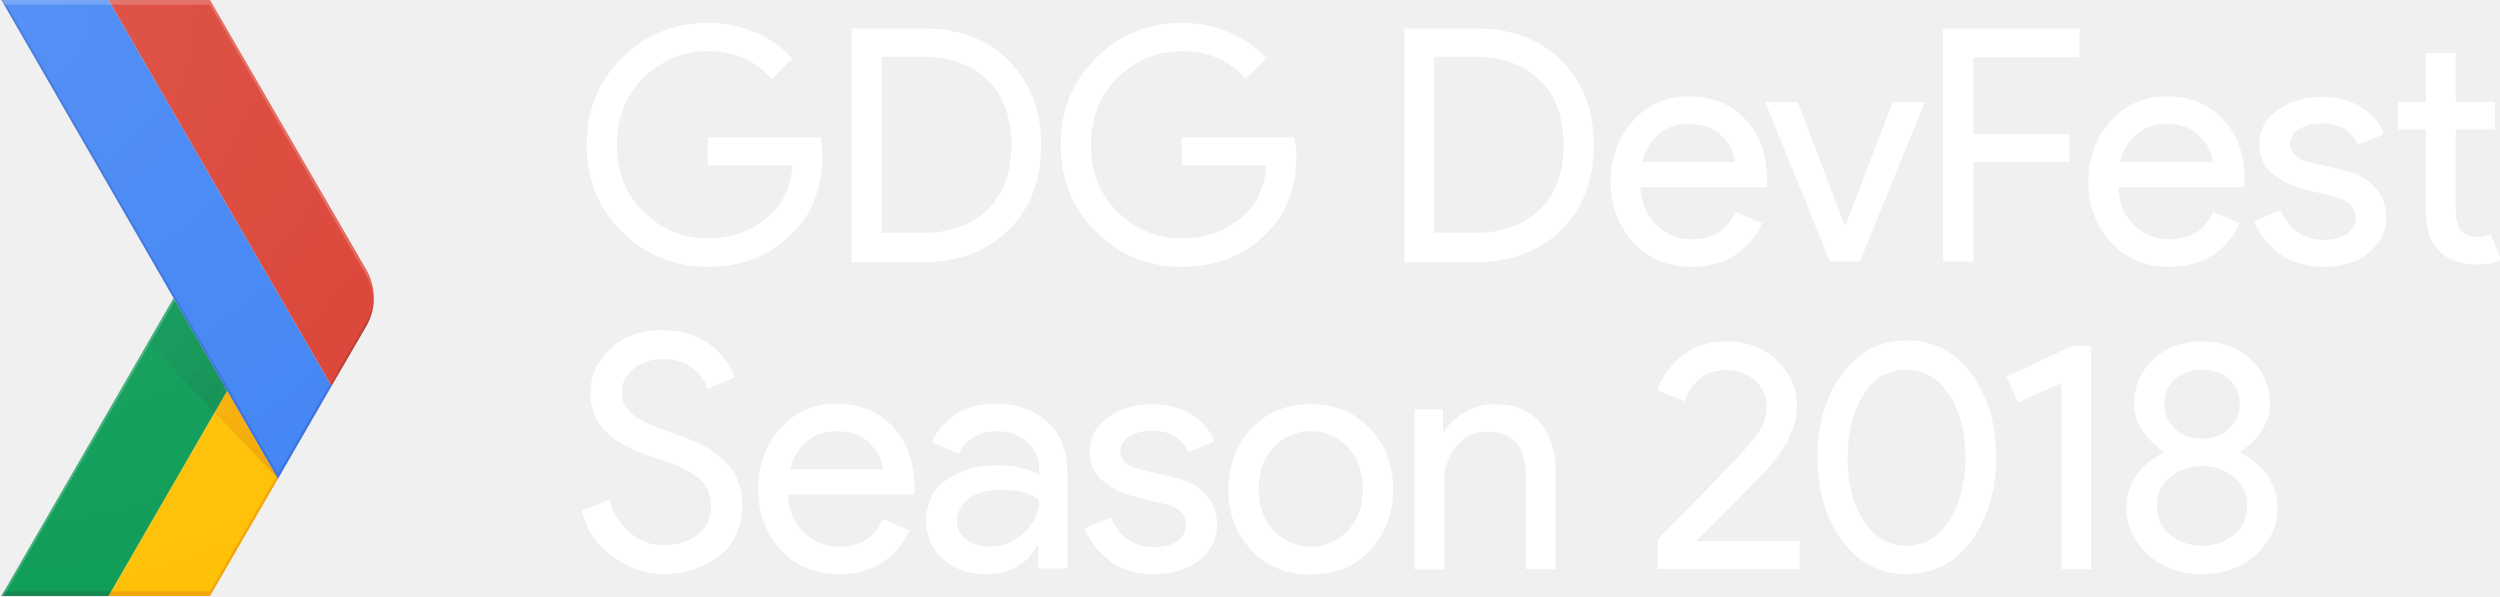
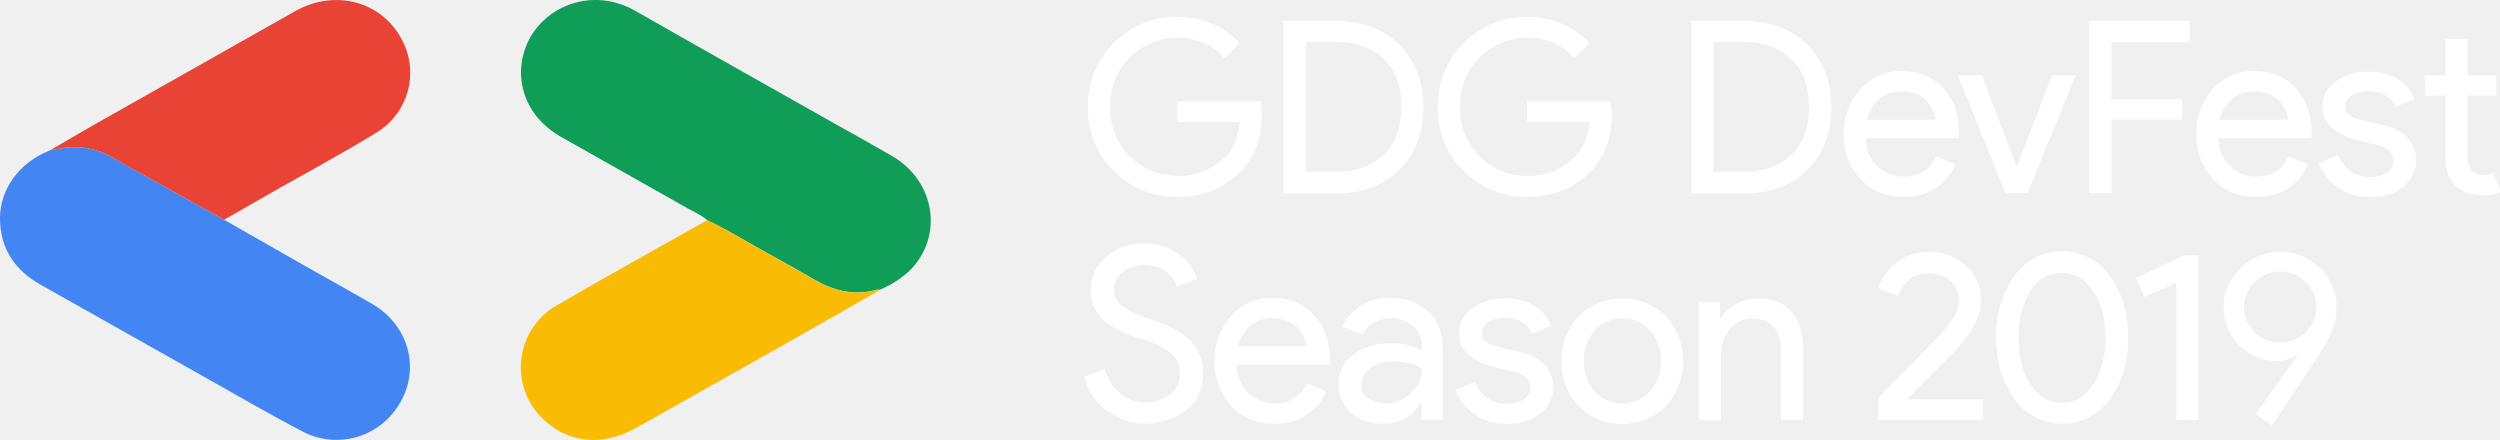
- <svg xmlns="http://www.w3.org/2000/svg" id="Layer_4" width="536.9" height="128">
-   <style>.st0{fill:none}.st5{opacity:.2;enable-background:new}.st13,.st5{fill:#fff}</style>
-   <g id="XMLID_2_">
-     <g id="XMLID_3_">
-       <g id="XMLID_4_">
-         <path id="XMLID_33_" d="M78.7 58L45.1 0H.3l37 64-37 64h44.8l33.5-58c2.2-3.7 2.2-8.3.1-12z" class="st0" />
-         <path id="XMLID_32_" fill="#ffc107" d="M59.4 102.3L48.8 83.9 23.3 128h21.8l14.6-25.2z" />
-         <path id="XMLID_31_" d="M78.7 58L45.1 0H.3l37 64-37 64h44.8l33.5-58c2.2-3.7 2.2-8.3.1-12z" class="st0" />
-         <path id="XMLID_30_" fill="#0f9d58" d="M37.3 64l11.5 19.9L23.3 128H.3z" />
-         <path id="XMLID_29_" d="M78.7 58L45.1 0H.3l37 64-37 64h44.8l33.5-58c2.2-3.7 2.2-8.3.1-12z" class="st0" />
-         <path id="XMLID_28_" fill="#bf360c" d="M45.1 127H23.8l-.5 1h21.8l14.6-25.2-.3-.5z" opacity=".2" />
-         <path id="XMLID_27_" d="M78.7 58L45.1 0H.3l37 64-37 64h44.8l33.5-58c2.2-3.7 2.2-8.3.1-12z" class="st0" />
-         <path id="XMLID_26_" fill="#263238" d="M.8 127l-.5 1h23l.5-1z" opacity=".2" />
-         <path id="XMLID_25_" d="M78.7 58L45.1 0H.3l37 64-37 64h44.8l33.5-58c2.2-3.7 2.2-8.3.1-12z" class="st0" />
-         <path id="XMLID_24_" d="M.3 128h.5l36.8-63.5-.3-.5z" class="st5" />
-         <path id="XMLID_23_" d="M78.7 58L45.1 0H.3l37 64-37 64h44.8l33.5-58c2.2-3.7 2.2-8.3.1-12z" class="st0" />
-         <radialGradient id="XMLID_34_" cx="59.537" cy="27.626" r="44.264" gradientTransform="matrix(1 0 0 -1 0 130)" gradientUnits="userSpaceOnUse">
-           <stop offset="0" stop-color="#bf360c" stop-opacity=".2" />
-           <stop offset="1" stop-color="#bf360c" stop-opacity=".02" />
-         </radialGradient>
-         <path id="XMLID_22_" fill="url(#XMLID_34_)" d="M59.7 102.8L48.8 83.9l-2.7 4.6z" />
-         <path id="XMLID_21_" d="M78.7 58L45.1 0H.3l37 64-37 64h44.8l33.5-58c2.2-3.7 2.2-8.3.1-12z" class="st0" />
-         <radialGradient id="XMLID_35_" cx="59.411" cy="27.346" r="44.623" gradientTransform="matrix(1 0 0 -1 0 130)" gradientUnits="userSpaceOnUse">
-           <stop offset="0" stop-color="#263238" stop-opacity=".2" />
-           <stop offset="1" stop-color="#263238" stop-opacity=".02" />
-         </radialGradient>
-         <path id="XMLID_20_" fill="url(#XMLID_35_)" d="M46.1 88.5l2.7-4.6L37.3 64l-5.5 9.5z" />
-         <path id="XMLID_19_" d="M78.7 58L45.1 0H.3l37 64-37 64h44.8l33.5-58c2.2-3.7 2.2-8.3.1-12z" class="st0" />
-         <g id="XMLID_16_">
-           <g id="XMLID_17_">
-             <path id="XMLID_18_" fill="#4285f4" d="M23.3 0H.3l59.4 102.8 11.5-19.9z" />
-           </g>
-         </g>
-         <path id="XMLID_15_" d="M78.7 58L45.1 0H.3l37 64-37 64h44.8l33.5-58c2.2-3.7 2.2-8.3.1-12z" class="st0" />
-         <path id="XMLID_14_" fill="#db4437" d="M78.7 70c2.1-3.7 2.1-8.3 0-12L45.1 0H23.3l47.9 82.9L78.7 70z" />
-         <path id="XMLID_13_" d="M78.7 58L45.1 0H.3l37 64-37 64h44.8l33.5-58c2.2-3.7 2.2-8.3.1-12z" class="st0" />
-         <path id="XMLID_12_" fill="#1a237e" d="M71.2 82.9l-.3-.5-11.2 19.4L.8 0H.3l59.4 102.8 11.5-19.9z" opacity=".2" />
-         <path id="XMLID_11_" d="M78.7 58L45.1 0H.3l37 64-37 64h44.8l33.5-58c2.2-3.7 2.2-8.3.1-12z" class="st0" />
-         <path id="XMLID_10_" d="M45.1 1l33.5 58c1 1.7 1.5 3.6 1.6 5.5.1-2.2-.4-4.5-1.6-6.5L45.1 0H.3l.6 1h44.2z" class="st5" />
-         <path id="XMLID_9_" d="M78.7 58L45.1 0H.3l37 64-37 64h44.8l33.5-58c2.2-3.7 2.2-8.3.1-12z" class="st0" />
-         <path id="XMLID_8_" fill="#3e2723" d="M71.2 82.9L78.7 70c1.2-2 1.7-4.3 1.6-6.5-.1 1.9-.6 3.8-1.6 5.5L71 82.4l.2.5z" opacity=".2" />
-         <path id="XMLID_6_" d="M78.7 58L45.1 0H.3l37 64-37 64h44.8l33.5-58c2.2-3.7 2.2-8.3.1-12z" class="st0" />
-         <radialGradient id="XMLID_36_" cx="-.74" cy="129" r="134.35" gradientTransform="matrix(1 0 0 -1 0 130)" gradientUnits="userSpaceOnUse">
-           <stop offset="0" stop-color="#fff" stop-opacity=".1" />
-           <stop offset="1" stop-color="#fff" stop-opacity="0" />
-         </radialGradient>
-         <path id="XMLID_5_" fill="url(#XMLID_36_)" d="M78.7 58L45.1 0H.3l37 64-37 64h44.8l33.5-58c2.2-3.7 2.2-8.3.1-12z" />
-       </g>
-     </g>
-   </g>
-   <g id="XMLID_1_">
-     <path d="M176.6 33.2c0 7-2.1 12.6-6.2 16.7-4.7 4.9-10.9 7.4-18.4 7.4-7.2 0-13.4-2.5-18.4-7.5-5.1-5-7.6-11.2-7.6-18.7s2.5-13.6 7.6-18.7c5.1-5 11.2-7.5 18.4-7.5 3.6 0 7 .7 10.3 2.1 3.3 1.4 5.9 3.3 7.8 5.6l-4.4 4.4c-3.3-4-7.9-6-13.7-6-5.3 0-9.8 1.9-13.7 5.6-3.8 3.7-5.8 8.5-5.8 14.5 0 5.9 1.9 10.7 5.8 14.5 3.9 3.7 8.4 5.6 13.7 5.6 5.6 0 10.3-1.9 14-5.6 2.4-2.4 3.8-5.8 4.2-10.1H152v-6h24.3c.1 1.2.3 2.5.3 3.7zM182.9 56.2V6.1h15.3c7.7 0 13.9 2.3 18.5 7 4.6 4.6 6.9 10.7 6.9 18.1s-2.3 13.5-6.9 18.1c-4.6 4.6-10.8 7-18.5 7h-15.3zm6.5-6.2h8.9c5.8 0 10.4-1.7 13.8-5 3.4-3.3 5.1-8 5.1-13.9s-1.7-10.6-5.1-13.9c-3.4-3.3-8-5-13.8-5h-8.9V50zM278.4 33.2c0 7-2.1 12.6-6.2 16.7-4.7 4.9-10.9 7.4-18.4 7.4-7.2 0-13.4-2.5-18.4-7.5-5.1-5-7.6-11.2-7.6-18.7s2.5-13.6 7.6-18.7c5.1-5 11.2-7.5 18.4-7.5 3.6 0 7 .7 10.3 2.1 3.3 1.4 5.9 3.3 7.8 5.6l-4.4 4.4c-3.3-4-7.9-6-13.7-6-5.3 0-9.8 1.9-13.7 5.6-3.8 3.7-5.8 8.5-5.8 14.5 0 5.9 1.9 10.7 5.8 14.5 3.9 3.7 8.4 5.6 13.7 5.6 5.6 0 10.3-1.9 14-5.6 2.4-2.4 3.8-5.8 4.2-10.1h-18.2v-6H278c.2 1.2.4 2.5.4 3.7zM301.6 56.2V6.1h15.3c7.7 0 13.9 2.3 18.5 7 4.6 4.6 6.9 10.7 6.9 18.1s-2.3 13.5-6.9 18.1c-4.6 4.6-10.8 7-18.5 7h-15.3zM308 50h8.9c5.8 0 10.4-1.7 13.8-5 3.4-3.3 5.1-8 5.1-13.9s-1.7-10.6-5.1-13.9c-3.4-3.3-8-5-13.8-5H308V50zM363.4 57.3c-5.2 0-9.4-1.7-12.6-5.2-3.2-3.5-4.9-7.8-4.9-13.1 0-5 1.6-9.3 4.7-12.9 3.1-3.6 7.2-5.4 12.1-5.4 5.1 0 9.2 1.7 12.2 5 3.1 3.3 4.6 7.7 4.6 13.3l-.1 1.2h-27.1c.2 3.5 1.3 6.2 3.5 8.2 2.1 2 4.6 3 7.5 3 4.6 0 7.7-2 9.4-5.9l5.7 2.4c-1.1 2.7-3 4.9-5.5 6.7-2.6 1.8-5.8 2.7-9.5 2.7zm9.2-22.4c-.1-2-1-3.8-2.7-5.6-1.7-1.8-4.1-2.7-7.4-2.7-2.4 0-4.4.7-6.2 2.2-1.8 1.5-3 3.5-3.6 6h19.9zM393 56.2l-13.9-34.3h7l10.1 26.6h.1l10.2-26.6h6.9l-14 34.3H393zM423.7 56.2h-6.4V6.1h29.3v6.2h-22.8v16.5h20.6v6h-20.6v21.4zM466 57.3c-5.2 0-9.4-1.7-12.6-5.2-3.2-3.5-4.9-7.8-4.9-13.1 0-5 1.6-9.3 4.7-12.9 3.2-3.6 7.2-5.4 12.1-5.4 5.1 0 9.2 1.7 12.2 5 3.1 3.3 4.6 7.7 4.6 13.3l-.1 1.2h-27.1c.2 3.5 1.3 6.2 3.5 8.2 2.1 2 4.6 3 7.5 3 4.6 0 7.7-2 9.4-5.9l5.7 2.4c-1.1 2.7-3 4.9-5.5 6.7-2.7 1.8-5.8 2.7-9.5 2.7zm9.2-22.4c-.1-2-1-3.8-2.7-5.6-1.7-1.8-4.1-2.7-7.4-2.7-2.4 0-4.4.7-6.2 2.2-1.8 1.5-3 3.5-3.6 6h19.9zM499.1 57.3c-3.8 0-7-.9-9.5-2.8s-4.3-4.2-5.5-7l5.7-2.4c1.8 4.3 4.9 6.4 9.3 6.4 2 0 3.7-.4 4.9-1.3 1.3-.9 1.9-2.1 1.9-3.5 0-2.2-1.6-3.8-4.7-4.5l-6.9-1.7c-2.2-.6-4.3-1.6-6.2-3.2-2-1.6-2.9-3.7-2.9-6.3 0-3 1.3-5.5 4-7.4 2.7-1.9 5.9-2.8 9.6-2.8 3 0 5.7.7 8.1 2.1 2.4 1.4 4.1 3.3 5.1 5.9l-5.6 2.3c-1.3-3-3.9-4.6-7.8-4.6-1.9 0-3.5.4-4.8 1.2-1.3.8-2 1.9-2 3.2 0 2 1.5 3.3 4.5 4l6.8 1.6c3.2.7 5.6 2 7.1 3.9 1.5 1.8 2.3 3.9 2.3 6.2 0 3.1-1.3 5.6-3.8 7.7-2.3 2-5.6 3-9.6 3zM532 56.8c-3.6 0-6.3-1-8.2-2.9-1.9-1.9-2.8-4.6-2.8-8.1v-18h-6v-5.9h6V11.4h6.4v10.5h8.4v5.9h-8.4v17.5c0 3.7 1.5 5.6 4.6 5.6 1.2 0 2.1-.2 2.9-.6l2.2 5.5c-1.3.7-3 1-5.1 1zM142.5 123.3c-3.6 0-7.2-1.2-10.7-3.6-3.5-2.4-5.8-5.7-6.8-10l5.9-2.4c.7 2.8 2.1 5.1 4.3 7 2.2 1.9 4.6 2.8 7.3 2.8 2.8 0 5.2-.7 7.2-2.2 2-1.5 3-3.5 3-6 0-2.8-1-5-3-6.5s-5.1-2.9-9.4-4.2c-4.4-1.4-7.8-3.2-10.1-5.4s-3.4-5.1-3.4-8.5c0-3.6 1.4-6.7 4.3-9.4 2.8-2.7 6.6-4 11.1-4 4.2 0 7.7 1.1 10.4 3.2s4.4 4.4 5.2 7l-5.9 2.4c-.4-1.6-1.5-3.1-3.1-4.4-1.7-1.4-3.8-2-6.4-2-2.5 0-4.6.7-6.3 2.1-1.8 1.4-2.6 3.1-2.6 5.1 0 1.9.8 3.4 2.4 4.7 1.6 1.3 4 2.4 7.1 3.5 2.5.8 4.5 1.6 6.2 2.3 1.7.7 3.3 1.7 5 3 1.7 1.2 3 2.8 3.9 4.6.9 1.8 1.3 4 1.3 6.4 0 2.4-.5 4.6-1.5 6.5-1 1.9-2.3 3.4-4 4.5-1.7 1.1-3.4 2-5.4 2.6-2.1.6-4 .9-6 .9zM180.3 123.3c-5.2 0-9.4-1.7-12.6-5.2-3.2-3.5-4.9-7.8-4.9-13.1 0-5 1.6-9.3 4.7-12.9 3.1-3.6 7.2-5.4 12.1-5.4 5.1 0 9.2 1.7 12.2 5 3.1 3.3 4.6 7.7 4.6 13.3l-.1 1.2h-27.1c.2 3.5 1.3 6.2 3.5 8.2 2.1 2 4.6 3 7.5 3 4.6 0 7.7-2 9.4-5.9l5.7 2.4c-1.1 2.7-3 4.9-5.5 6.7-2.6 1.8-5.7 2.7-9.5 2.7zm9.3-22.4c-.1-2-1-3.8-2.7-5.6-1.7-1.8-4.1-2.7-7.4-2.7-2.4 0-4.4.7-6.2 2.2-1.8 1.5-3 3.5-3.6 6h19.9zM211.7 123.3c-3.6 0-6.7-1.1-9.1-3.1-2.4-2.1-3.7-4.9-3.7-8.3 0-3.7 1.4-6.7 4.3-8.8 2.9-2.1 6.5-3.2 10.7-3.2 3.8 0 6.9.7 9.3 2.1v-1c0-2.5-.9-4.5-2.6-6.1-1.7-1.5-3.9-2.3-6.4-2.3-1.9 0-3.6.4-5.1 1.3-1.5.9-2.6 2.1-3.1 3.6l-5.9-2.5c.8-2.1 2.4-4 4.7-5.7 2.3-1.8 5.4-2.6 9.2-2.6 4.4 0 8 1.3 10.9 3.9 2.9 2.6 4.3 6.2 4.3 10.8v20.7H223v-4.8h-.3c-2.3 4.1-6.1 6-11 6zm1-5.9c2.7 0 5.1-1 7.2-3 2.2-2 3.3-4.3 3.3-7-1.8-1.5-4.5-2.2-8.2-2.2-3.1 0-5.5.7-7.1 2-1.6 1.4-2.4 2.9-2.4 4.8 0 1.7.7 3 2.2 4 1.5.9 3.1 1.4 5 1.4zM247.9 123.3c-3.8 0-7-.9-9.5-2.8s-4.3-4.2-5.5-7l5.7-2.4c1.8 4.3 4.9 6.4 9.3 6.4 2 0 3.7-.4 4.9-1.3 1.3-.9 1.9-2.1 1.9-3.5 0-2.2-1.6-3.8-4.7-4.5l-6.9-1.7c-2.2-.6-4.3-1.6-6.2-3.2-2-1.6-2.9-3.7-2.9-6.3 0-3 1.3-5.5 4-7.4 2.7-1.9 5.9-2.8 9.6-2.8 3 0 5.7.7 8.1 2.1 2.4 1.4 4.1 3.3 5.1 5.9l-5.6 2.3c-1.3-3-3.9-4.6-7.8-4.6-1.9 0-3.5.4-4.8 1.2-1.3.8-2 1.9-2 3.2 0 2 1.5 3.3 4.6 4l6.8 1.6c3.2.7 5.6 2 7.1 3.9 1.5 1.8 2.3 3.9 2.3 6.2 0 3.1-1.3 5.6-3.8 7.7-2.5 2-5.7 3-9.7 3zM268.8 92c3.3-3.5 7.5-5.2 12.7-5.2 5.1 0 9.4 1.7 12.7 5.2 3.3 3.5 5 7.8 5 13.1 0 5.2-1.7 9.6-5 13.1s-7.5 5.2-12.7 5.2c-5.1 0-9.4-1.7-12.7-5.2-3.3-3.5-5-7.8-5-13.1.1-5.3 1.7-9.6 5-13.1zm4.8 22c2.2 2.3 4.8 3.4 7.9 3.4 3 0 5.7-1.1 7.9-3.4s3.3-5.3 3.3-9-1.1-6.7-3.3-9c-2.2-2.3-4.8-3.4-7.9-3.4-3 0-5.7 1.1-7.9 3.4s-3.3 5.3-3.3 9c0 3.8 1.1 6.8 3.3 9zM309.9 87.9v4.8h.3c.9-1.6 2.4-3 4.4-4.2 2-1.1 4.2-1.7 6.4-1.7 4.2 0 7.5 1.3 9.7 3.9 2.2 2.6 3.4 6.1 3.4 10.5v21h-6.4v-20c0-6.3-2.8-9.5-8.5-9.5-2.7 0-4.8 1.1-6.5 3.2-1.7 2.1-2.5 4.6-2.5 7.4v19h-6.4V87.9h6.1zM386.5 122.2H356v-6.4c9.1-9.2 15-15.2 17.6-18 2.3-2.6 3.8-4.5 4.6-5.8.8-1.3 1.2-3 1.2-4.9 0-2-.8-3.8-2.4-5.3-1.6-1.5-3.7-2.3-6.4-2.3-2.4 0-4.4.7-5.9 2.1-1.5 1.4-2.4 3-2.9 4.6l-5.9-2.4c.8-2.5 2.5-4.9 5-7.1 2.5-2.2 5.8-3.4 9.8-3.4 4.4 0 8.1 1.4 10.9 4.1 2.8 2.7 4.3 5.9 4.3 9.7 0 4.7-2.5 9.7-7.6 15l-14 14.1h22.2v6zM423.4 116.1c-3.5 4.8-8.2 7.2-13.9 7.2-5.7 0-10.4-2.4-13.9-7.2-3.5-4.8-5.3-10.8-5.3-17.9 0-7.1 1.8-13.1 5.3-17.9 3.5-4.8 8.2-7.2 13.9-7.2 5.7 0 10.4 2.4 13.9 7.2 3.5 4.8 5.3 10.7 5.3 17.9 0 7.2-1.8 13.1-5.3 17.9zm-14 1.1c3.8 0 6.9-1.8 9.2-5.4 2.3-3.6 3.5-8.1 3.5-13.5 0-5.5-1.2-10-3.5-13.5-2.3-3.6-5.4-5.4-9.2-5.4-3.9 0-7 1.8-9.2 5.4-2.3 3.6-3.4 8.1-3.4 13.5s1.1 9.9 3.4 13.5c2.3 3.6 5.4 5.4 9.2 5.4zM449.1 122.2h-6.4V82.3l-9.3 4.1-2.5-5.5 14.1-6.6h4.1v47.9zM484.4 119.2c-3.1 2.8-7 4.1-11.5 4.1-4.6 0-8.4-1.4-11.5-4.1-3.1-2.8-4.7-6.2-4.7-10.2 0-2.7.7-5 2.2-7 1.4-2 3.3-3.6 5.7-4.8v-.3c-1.8-1.2-3.3-2.6-4.5-4.4-1.2-1.8-1.8-3.7-1.8-5.6 0-3.9 1.4-7.1 4.1-9.7 2.8-2.6 6.3-3.9 10.5-3.9s7.7 1.3 10.5 3.9c2.8 2.6 4.1 5.8 4.1 9.7 0 2-.6 3.8-1.8 5.6-1.2 1.8-2.7 3.3-4.5 4.4v.3c2.3 1.2 4.2 2.8 5.7 4.8 1.4 2 2.2 4.4 2.2 7 0 4-1.6 7.4-4.7 10.2zm-18.4-4.4c1.9 1.6 4.2 2.4 6.9 2.4s5-.8 6.9-2.4c1.9-1.6 2.8-3.6 2.8-6.2 0-2.5-.9-4.5-2.8-6.1-1.9-1.6-4.2-2.4-6.9-2.4s-5 .8-6.9 2.4c-1.9 1.6-2.8 3.6-2.8 6.1 0 2.5.9 4.6 2.8 6.2zm1.1-22.7c1.5 1.4 3.4 2.1 5.8 2.1 2.3 0 4.3-.7 5.8-2.1 1.5-1.4 2.3-3.2 2.3-5.4s-.8-4-2.3-5.3c-1.5-1.3-3.4-2-5.8-2-2.3 0-4.3.7-5.8 2s-2.3 3.1-2.3 5.3c0 2.2.8 4 2.3 5.4z" class="st13" />
-   </g>
+ <svg xmlns="http://www.w3.org/2000/svg" id="Layer_4" data-name="Layer 4" viewBox="0 0 727.47 128">
+   <defs>
+     <style>.cls-1{fill:#fff;}.cls-2{fill:#109d58;}.cls-3{fill:#4285f3;}.cls-4{fill:#e94336;}.cls-5{fill:#fabb05;}</style>
+   </defs>
+   <path class="cls-1" d="M367.17,33.2c0,7-2.1,12.6-6.2,16.7-4.7,4.9-10.9,7.4-18.4,7.4a25.12,25.12,0,0,1-18.4-7.5,25,25,0,0,1-7.6-18.7,25.78,25.78,0,0,1,26-26.2A26,26,0,0,1,352.87,7a20.11,20.11,0,0,1,7.8,5.6l-4.4,4.4c-3.3-4-7.9-6-13.7-6a19.48,19.48,0,0,0-19.5,20.1,19.48,19.48,0,0,0,19.5,20.1,19.07,19.07,0,0,0,14-5.6c2.4-2.4,3.8-5.8,4.2-10.1h-18.2v-6h24.3C367,30.7,367.17,32,367.17,33.2Zm6.3,23V6.1h15.3c7.7,0,13.9,2.3,18.5,7s6.9,10.7,6.9,18.1-2.3,13.5-6.9,18.1-10.8,7-18.5,7h-15.3ZM380,50h8.9c5.8,0,10.4-1.7,13.8-5s5.1-8,5.1-13.9-1.7-10.6-5.1-13.9-8-5-13.8-5H380Zm89-16.8c0,7-2.1,12.6-6.2,16.7-4.7,4.9-10.9,7.4-18.4,7.4A25.12,25.12,0,0,1,426,49.8a25,25,0,0,1-7.6-18.7,25.78,25.78,0,0,1,26-26.2A26,26,0,0,1,454.67,7a20.11,20.11,0,0,1,7.8,5.6l-4.4,4.4c-3.3-4-7.9-6-13.7-6a19.48,19.48,0,0,0-19.5,20.1,19.48,19.48,0,0,0,19.5,20.1,19.07,19.07,0,0,0,14-5.6c2.4-2.4,3.8-5.8,4.2-10.1h-18.2v-6h24.2A23.25,23.25,0,0,1,469,33.2Zm23.2,23V6.1h15.3c7.7,0,13.9,2.3,18.5,7s6.9,10.7,6.9,18.1-2.3,13.5-6.9,18.1-10.8,7-18.5,7h-15.3Zm6.4-6.2h8.9c5.8,0,10.4-1.7,13.8-5s5.1-8,5.1-13.9-1.7-10.6-5.1-13.9-8-5-13.8-5h-8.9ZM554,57.3c-5.2,0-9.4-1.7-12.6-5.2a18.64,18.64,0,0,1-4.9-13.1,19.16,19.16,0,0,1,4.7-12.9,15.31,15.31,0,0,1,12.1-5.4c5.1,0,9.2,1.7,12.2,5s4.6,7.7,4.6,13.3l-.1,1.2h-27.1c.2,3.5,1.3,6.2,3.5,8.2a10.5,10.5,0,0,0,7.5,3c4.6,0,7.7-2,9.4-5.9l5.7,2.4a15.46,15.46,0,0,1-5.5,6.7,16.35,16.35,0,0,1-9.5,2.7Zm9.2-22.4a8.69,8.69,0,0,0-2.7-5.6c-1.7-1.8-4.1-2.7-7.4-2.7a9.24,9.24,0,0,0-6.2,2.2,10.86,10.86,0,0,0-3.6,6h19.9Zm20.4,21.3-13.9-34.3h7l10.1,26.6h.1l10.2-26.6H604L590,56.2Zm30.7,0h-6.4V6.1h29.3v6.2h-22.8V28.8H635v6h-20.6V56.2Zm42.3,1.1c-5.2,0-9.4-1.7-12.6-5.2a18.64,18.64,0,0,1-4.9-13.1,19.16,19.16,0,0,1,4.7-12.9,15.45,15.45,0,0,1,12.1-5.4c5.1,0,9.2,1.7,12.2,5s4.6,7.7,4.6,13.3l-.1,1.2h-27.1c.2,3.5,1.3,6.2,3.5,8.2a10.5,10.5,0,0,0,7.5,3c4.6,0,7.7-2,9.4-5.9l5.7,2.4a15.46,15.46,0,0,1-5.5,6.7,16.57,16.57,0,0,1-9.5,2.7Zm9.2-22.4a8.69,8.69,0,0,0-2.7-5.6c-1.7-1.8-4.1-2.7-7.4-2.7a9.24,9.24,0,0,0-6.2,2.2,10.86,10.86,0,0,0-3.6,6h19.9Zm23.9,22.4a15.3,15.3,0,0,1-9.5-2.8,17,17,0,0,1-5.5-7l5.7-2.4c1.8,4.3,4.9,6.4,9.3,6.4a8.12,8.12,0,0,0,4.9-1.3,4.08,4.08,0,0,0,1.9-3.5c0-2.2-1.6-3.8-4.7-4.5l-6.9-1.7a16,16,0,0,1-6.2-3.2,7.59,7.59,0,0,1-2.9-6.3,8.68,8.68,0,0,1,4-7.4,16.22,16.22,0,0,1,9.6-2.8,15.78,15.78,0,0,1,8.1,2.1,11.34,11.34,0,0,1,5.1,5.9L697,31.1c-1.3-3-3.9-4.6-7.8-4.6a9,9,0,0,0-4.8,1.2,3.72,3.72,0,0,0-2,3.2c0,2,1.5,3.3,4.5,4l6.8,1.6c3.2.7,5.6,2,7.1,3.9a9.52,9.52,0,0,1,2.3,6.2,9.66,9.66,0,0,1-3.8,7.7C697,56.3,693.67,57.3,689.67,57.3Zm32.9-.5c-3.6,0-6.3-1-8.2-2.9s-2.8-4.6-2.8-8.1v-18h-6V21.9h6V11.4H718V21.9h8.4v5.9H718V45.3c0,3.7,1.5,5.6,4.6,5.6a6.24,6.24,0,0,0,2.9-.6l2.2,5.5a10.77,10.77,0,0,1-5.1,1Zm-389.5,66.5a18.82,18.82,0,0,1-10.7-3.6,16.13,16.13,0,0,1-6.8-10l5.9-2.4a13.19,13.19,0,0,0,4.3,7,10.8,10.8,0,0,0,7.3,2.8,11.63,11.63,0,0,0,7.2-2.2,7.13,7.13,0,0,0,3-6,7.67,7.67,0,0,0-3-6.5,31.06,31.06,0,0,0-9.4-4.2c-4.4-1.4-7.8-3.2-10.1-5.4a11.3,11.3,0,0,1-3.4-8.5,12.38,12.38,0,0,1,4.3-9.4c2.8-2.7,6.6-4,11.1-4a16.53,16.53,0,0,1,10.4,3.2,14.19,14.19,0,0,1,5.2,7l-5.9,2.4a8.56,8.56,0,0,0-3.1-4.4,10.86,10.86,0,0,0-12.7.1,6.17,6.17,0,0,0-2.6,5.1,5.78,5.78,0,0,0,2.4,4.7,24.6,24.6,0,0,0,7.1,3.5c2.5.8,4.5,1.6,6.2,2.3a22.09,22.09,0,0,1,5,3,12.33,12.33,0,0,1,3.9,4.6,14.35,14.35,0,0,1,1.3,6.4,13.84,13.84,0,0,1-1.5,6.5,11.65,11.65,0,0,1-4,4.5,20.73,20.73,0,0,1-5.4,2.6,21.31,21.31,0,0,1-6,.9Zm37.8,0c-5.2,0-9.4-1.7-12.6-5.2a18.64,18.64,0,0,1-4.9-13.1,19.16,19.16,0,0,1,4.7-12.9,15.31,15.31,0,0,1,12.1-5.4c5.1,0,9.2,1.7,12.2,5S387,99.4,387,105l-.1,1.2h-27.1c.2,3.5,1.3,6.2,3.5,8.2a10.5,10.5,0,0,0,7.5,3c4.6,0,7.7-2,9.4-5.9l5.7,2.4a15.46,15.46,0,0,1-5.5,6.7,16.14,16.14,0,0,1-9.5,2.7Zm9.3-22.4a8.69,8.69,0,0,0-2.7-5.6c-1.7-1.8-4.1-2.7-7.4-2.7a9.24,9.24,0,0,0-6.2,2.2,10.86,10.86,0,0,0-3.6,6h19.9Zm22.1,22.4a13.92,13.92,0,0,1-9.1-3.1,10.62,10.62,0,0,1-3.7-8.3,10.29,10.29,0,0,1,4.3-8.8,17.85,17.85,0,0,1,10.7-3.2,18.29,18.29,0,0,1,9.3,2.1v-1a8,8,0,0,0-2.6-6.1,9.47,9.47,0,0,0-6.4-2.3,9.69,9.69,0,0,0-5.1,1.3,6.76,6.76,0,0,0-3.1,3.6l-5.9-2.5a13.1,13.1,0,0,1,4.7-5.7c2.3-1.8,5.4-2.6,9.2-2.6a15.66,15.66,0,0,1,10.9,3.9c2.9,2.6,4.3,6.2,4.3,10.8v20.7h-6.2v-4.8h-.3C411,121.4,407.17,123.3,402.27,123.3Zm1-5.9a10.15,10.15,0,0,0,7.2-3,9.15,9.15,0,0,0,3.3-7c-1.8-1.5-4.5-2.2-8.2-2.2-3.1,0-5.5.7-7.1,2a6.1,6.1,0,0,0-2.4,4.8,4.51,4.51,0,0,0,2.2,4A9.4,9.4,0,0,0,403.27,117.4Zm35.2,5.9a15.3,15.3,0,0,1-9.5-2.8,17,17,0,0,1-5.5-7l5.7-2.4c1.8,4.3,4.9,6.4,9.3,6.4a8.12,8.12,0,0,0,4.9-1.3,4.08,4.08,0,0,0,1.9-3.5c0-2.2-1.6-3.8-4.7-4.5l-6.9-1.7a16,16,0,0,1-6.2-3.2,7.59,7.59,0,0,1-2.9-6.3,8.68,8.68,0,0,1,4-7.4,16.22,16.22,0,0,1,9.6-2.8,15.78,15.78,0,0,1,8.1,2.1,11.34,11.34,0,0,1,5.1,5.9l-5.6,2.3c-1.3-3-3.9-4.6-7.8-4.6a9,9,0,0,0-4.8,1.2,3.72,3.72,0,0,0-2,3.2c0,2,1.5,3.3,4.6,4l6.8,1.6c3.2.7,5.6,2,7.1,3.9a9.52,9.52,0,0,1,2.3,6.2,9.66,9.66,0,0,1-3.8,7.7,15,15,0,0,1-9.7,3ZM459.37,92a18.11,18.11,0,0,1,25.4,0,19.66,19.66,0,0,1,0,26.2,18.11,18.11,0,0,1-25.4,0,18.28,18.28,0,0,1-5-13.1A18.71,18.71,0,0,1,459.37,92Zm4.8,22a10.45,10.45,0,0,0,7.9,3.4A10.6,10.6,0,0,0,480,114a12.48,12.48,0,0,0,3.3-9,12.48,12.48,0,0,0-3.3-9,10.45,10.45,0,0,0-7.9-3.4,10.6,10.6,0,0,0-7.9,3.4,12.48,12.48,0,0,0-3.3,9Q460.87,110.7,464.17,114Zm36.3-26.1v4.8h.3a11.91,11.91,0,0,1,4.4-4.2,13.32,13.32,0,0,1,6.4-1.7c4.2,0,7.5,1.3,9.7,3.9s3.4,6.1,3.4,10.5v21h-6.4v-20c0-6.3-2.8-9.5-8.5-9.5a8,8,0,0,0-6.5,3.2,11.43,11.43,0,0,0-2.5,7.4v19h-6.4V87.9Zm76.6,34.3h-30.5v-6.4c9.1-9.2,15-15.2,17.6-18a47.85,47.85,0,0,0,4.6-5.8,9.37,9.37,0,0,0,1.2-4.9,7.09,7.09,0,0,0-2.4-5.3,9,9,0,0,0-6.4-2.3,8.35,8.35,0,0,0-5.9,2.1,10.5,10.5,0,0,0-2.9,4.6l-5.9-2.4a16.32,16.32,0,0,1,5-7.1,14.4,14.4,0,0,1,9.8-3.4,15.19,15.19,0,0,1,10.9,4.1,13,13,0,0,1,4.3,9.7c0,4.7-2.5,9.7-7.6,15l-14,14.1h22.2v6Zm36.9-6.1a17,17,0,0,1-27.8,0c-3.5-4.8-5.3-10.8-5.3-17.9s1.8-13.1,5.3-17.9a17,17,0,0,1,27.8,0c3.5,4.8,5.3,10.7,5.3,17.9S617.47,111.3,614,116.1Zm-14,1.1c3.8,0,6.9-1.8,9.2-5.4a24.62,24.62,0,0,0,3.5-13.5c0-5.5-1.2-10-3.5-13.5s-5.4-5.4-9.2-5.4a10.3,10.3,0,0,0-9.2,5.4c-2.3,3.6-3.4,8.1-3.4,13.5s1.1,9.9,3.4,13.5S596.17,117.2,600,117.2Zm39.7,5h-6.4V82.3L624,86.4l-2.5-5.5,14.1-6.6h4.1v47.9Z" />
+   <path class="cls-1" d="M656.39,120.48l12.13-17-.15-.14A10.81,10.81,0,0,1,662.1,105a14.21,14.21,0,0,1-7.19-2,16,16,0,0,1-5.71-5.61A14.83,14.83,0,0,1,647,89.45a15.13,15.13,0,0,1,2.22-7.93,17,17,0,0,1,6-6,15.73,15.73,0,0,1,8.21-2.26A16,16,0,0,1,672,75.63a16.56,16.56,0,0,1,5.85,6,15.74,15.74,0,0,1,2.08,7.79,18.06,18.06,0,0,1-1.59,7.44,51.6,51.6,0,0,1-4.55,7.93l-12.62,19ZM668.7,98.3a10.33,10.33,0,0,0,3.83-3.74A9.82,9.82,0,0,0,674,89.38a9.94,9.94,0,0,0-1.42-5.25,10.33,10.33,0,0,0-3.83-3.74A10.51,10.51,0,0,0,663.44,79a10.45,10.45,0,0,0-9,5.11A10,10,0,0,0,653,89.38a9.9,9.9,0,0,0,1.41,5.18,10.45,10.45,0,0,0,9,5.11A10.61,10.61,0,0,0,668.7,98.3Z" />
+   <path class="cls-2" d="M205.8,64.07c-1.7-1.5-3.79-2.35-5.72-3.45-12.3-7-24.64-13.86-36.92-20.84-10.37-5.9-14.21-17.16-9.67-27.31C158.12,2.12,172.05-4.19,185,3.23c19.44,11.12,39,22.06,58.48,33.08,5.38,3,10.8,6,16.14,9.11,12.5,7.28,15,23.2,5.25,33.18a28.85,28.85,0,0,1-8.85,5.71,4,4,0,0,0-.92,0c-6.52,1.82-12.5.33-18.21-3-4.35-2.5-8.71-5-13.11-7.39C217.8,70.7,212,67,205.8,64.07Z" />
+   <path class="cls-3" d="M65.19,63.94q12.16,6.94,24.34,13.88c6.18,3.51,12.41,6.93,18.57,10.49,12.49,7.21,14.92,22.55,5.28,33a21.18,21.18,0,0,1-24.93,4.46c-10.27-5.35-20.29-11.2-30.39-16.87q-23.13-13-46.24-26.05C4.26,78.58,0,72.27,0,63.5,0,55,5.68,47.28,14.23,43.9a7.52,7.52,0,0,0,.79-.43,15.76,15.76,0,0,0,2.07-.16,21.51,21.51,0,0,1,15.4,2.39c3.62,2.06,7.25,4.09,10.89,6.12Z" />
+   <path class="cls-4" d="M65.19,63.94,43.38,51.82c-3.64-2-7.27-4.06-10.89-6.12a21.51,21.51,0,0,0-15.4-2.39,15.76,15.76,0,0,1-2.07.16c4.47-2.59,8.92-5.23,13.41-7.77Q57.17,19.44,85.94,3.22c11.7-6.59,25.53-2.71,31.19,8.69a20.29,20.29,0,0,1-7.3,26.49C100.58,44.13,91,49.25,81.49,54.64Q73.33,59.27,65.19,63.94Z" />
+   <path class="cls-5" d="M205.8,64.07c6.22,2.92,12,6.63,18,9.92,4.4,2.41,8.76,4.89,13.11,7.39,5.71,3.28,11.69,4.77,18.21,3a4,4,0,0,1,.92,0c-7.36,4.21-14.71,8.45-22.1,12.62q-24.4,13.8-48.86,27.53c-9.85,5.52-20,4.43-27.33-2.85a20.76,20.76,0,0,1,4.44-32.93C176.65,80.32,191.26,72.26,205.8,64.07Z" />
</svg>
